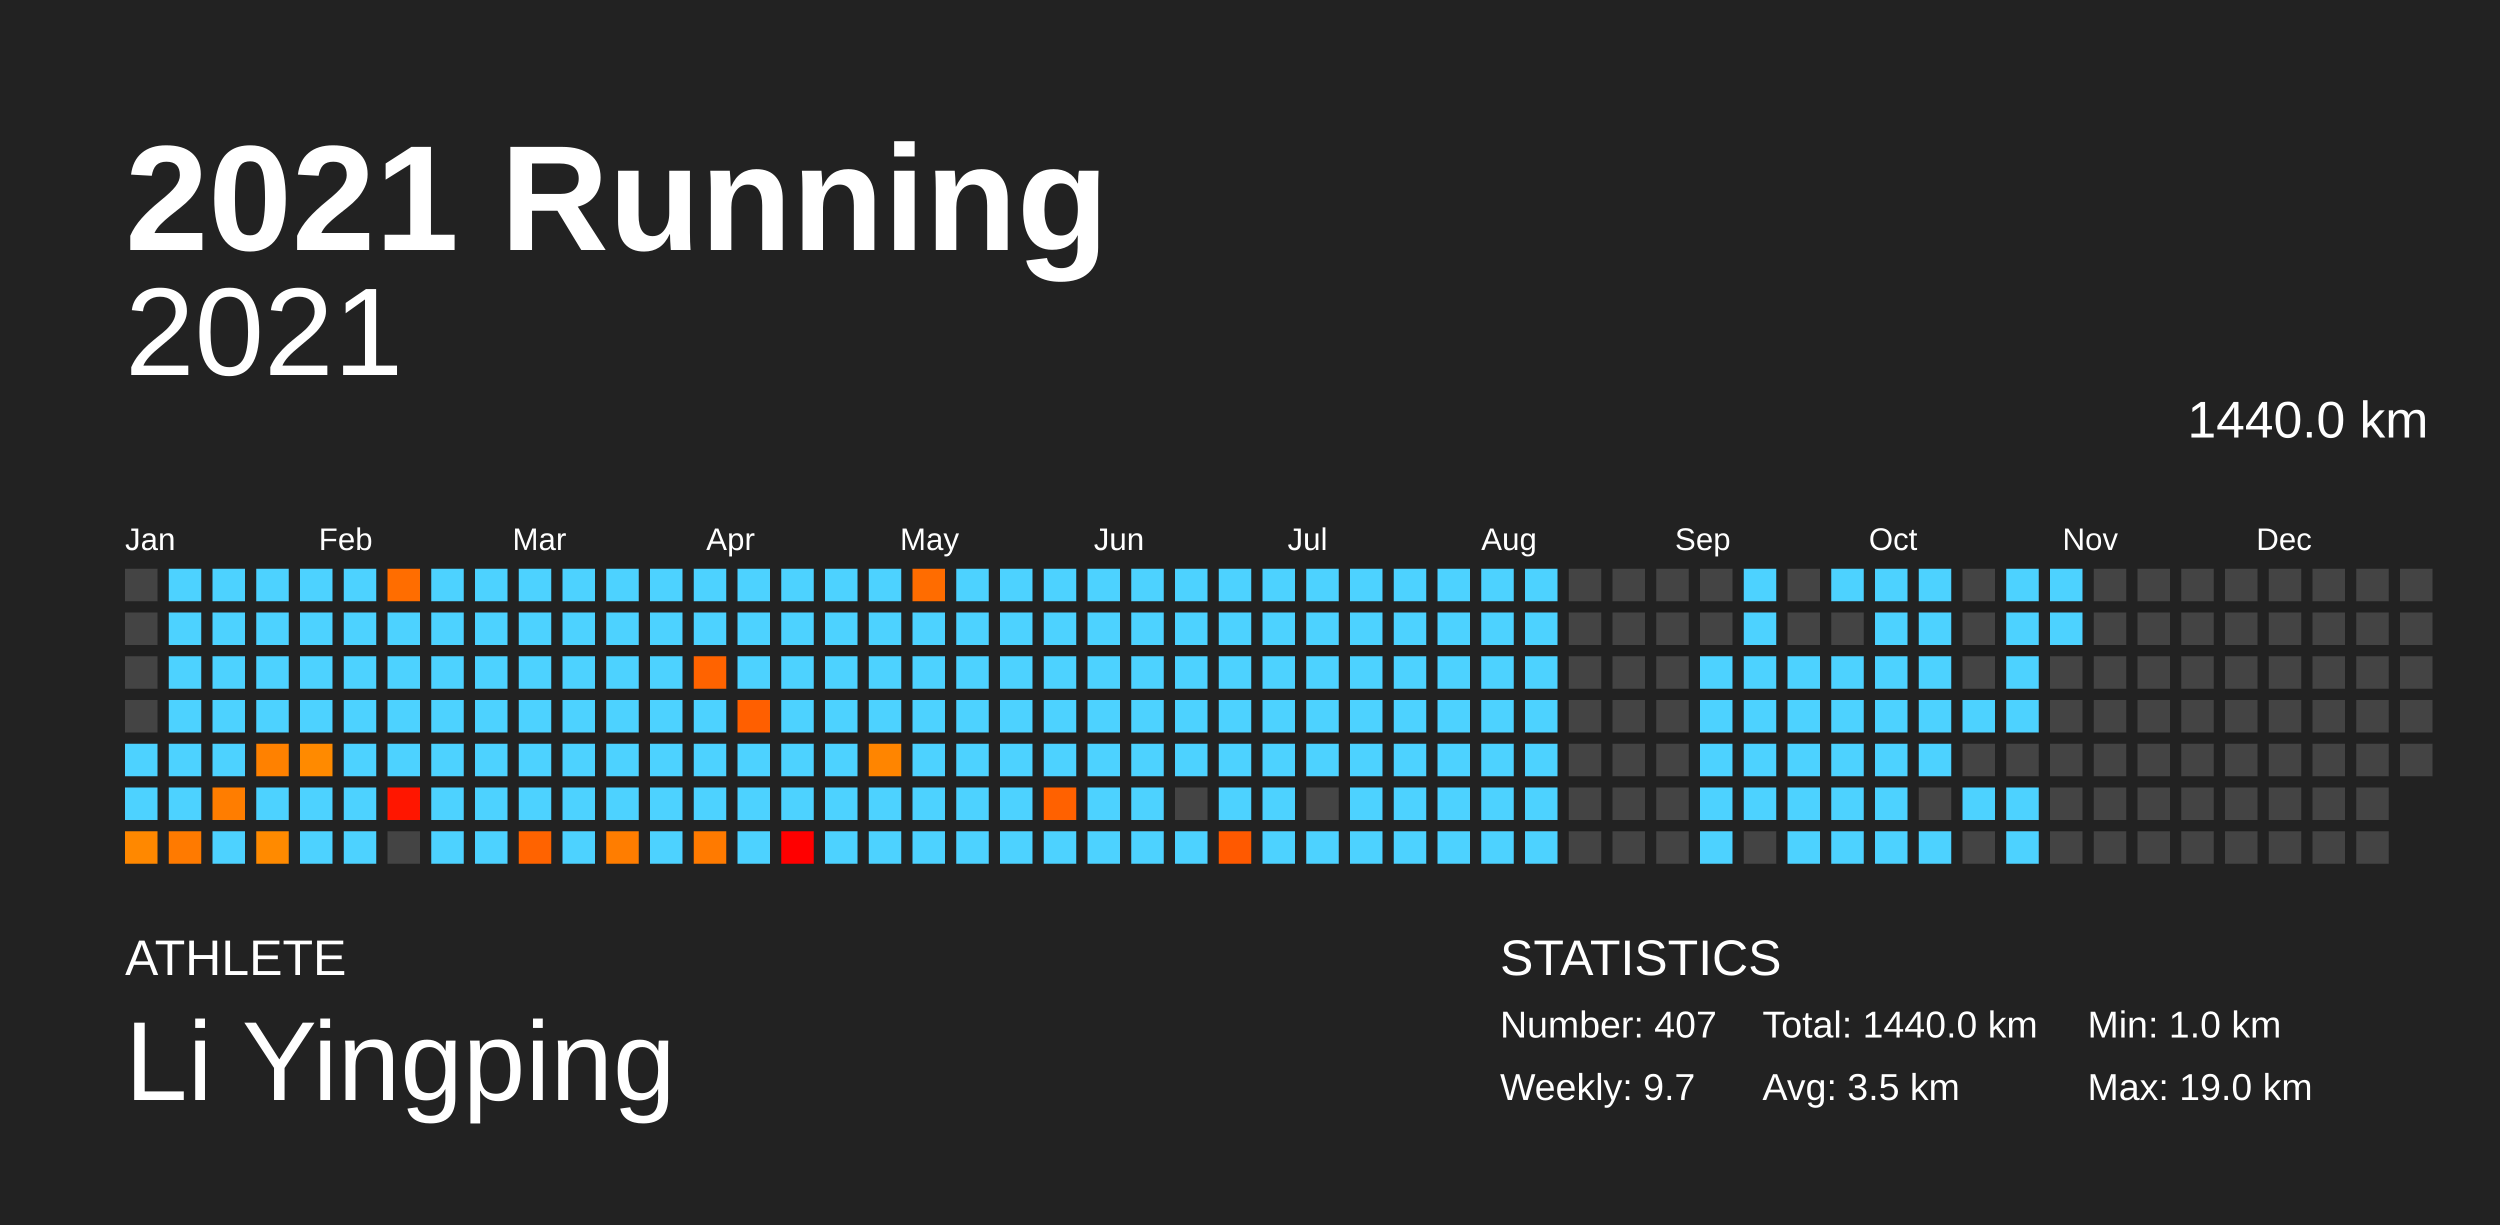
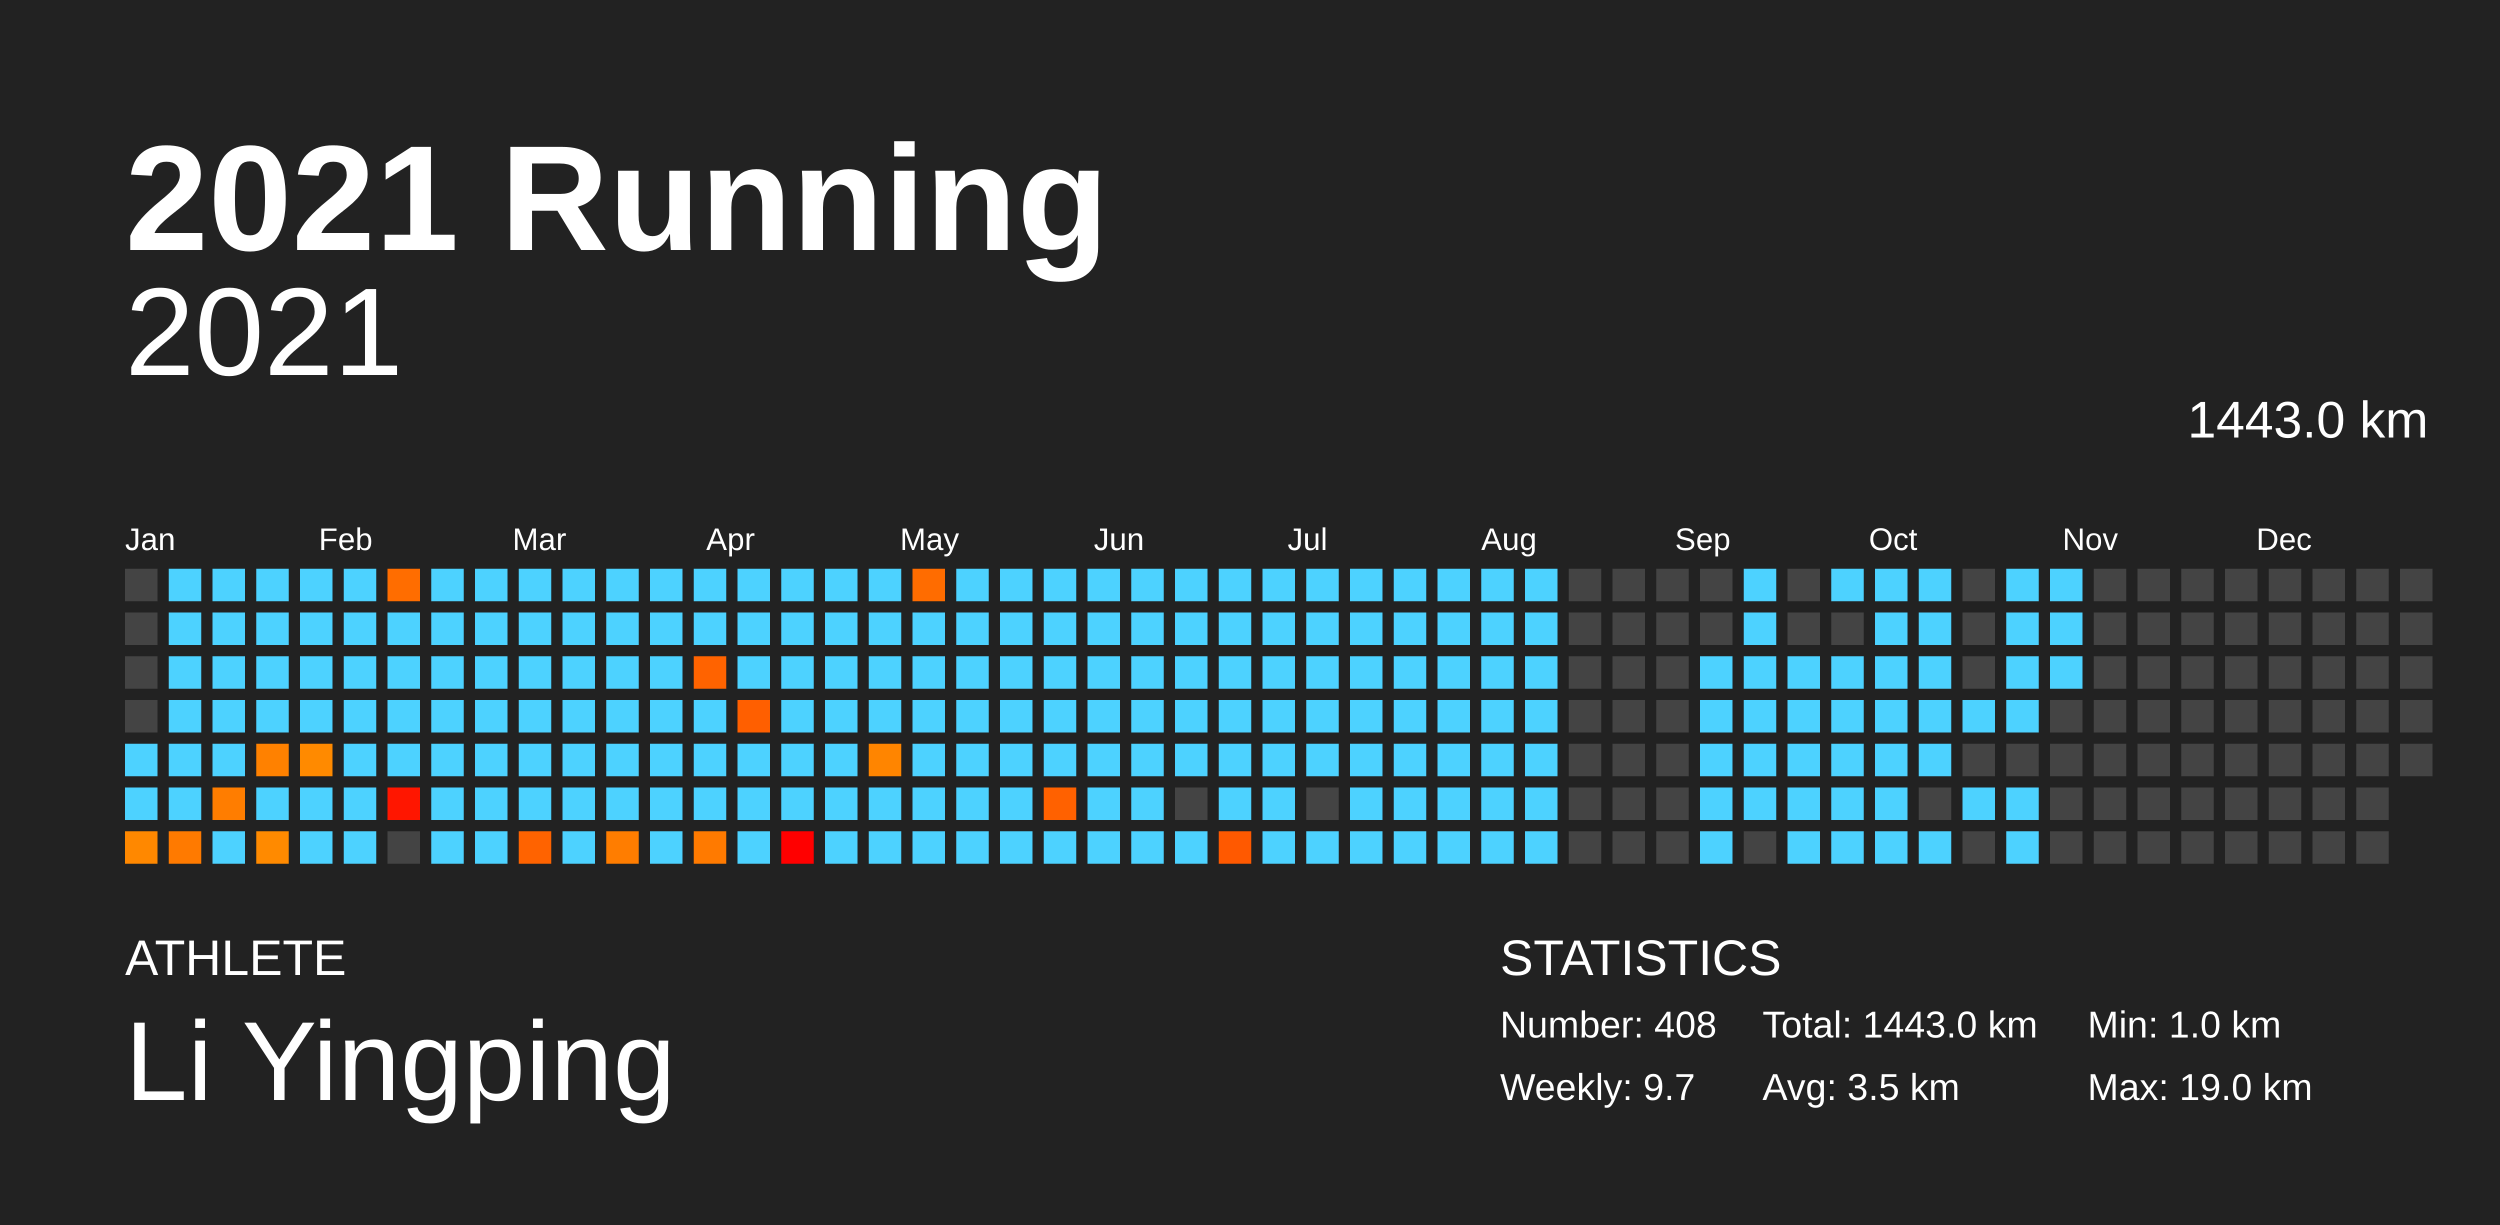
<svg xmlns="http://www.w3.org/2000/svg" baseProfile="full" height="98mm" version="1.1" viewBox="0,0,200,98" width="200mm">
  <defs />
  <rect fill="#222222" height="98" width="200" x="0" y="0" />
  <text fill="#FFFFFF" style="font-size:12px; font-family:Arial; font-weight:bold;" x="10" y="20">2021 Running</text>
  <text fill="#FFFFFF" style="font-size:4px; font-family:Arial" x="10" y="78">ATHLETE</text>
  <text fill="#FFFFFF" style="font-size:9px; font-family:Arial" x="10" y="88">Li Yingping</text>
  <text fill="#FFFFFF" style="font-size:4px; font-family:Arial" x="120" y="78">STATISTICS</text>
-   <text fill="#FFFFFF" style="font-size:3px; font-family:Arial" x="120" y="83">Number: 407</text>
+   <text fill="#FFFFFF" style="font-size:3px; font-family:Arial" x="120" y="83">Number: 408</text>
  <text fill="#FFFFFF" style="font-size:3px; font-family:Arial" x="120" y="88">Weekly: 9.7</text>
-   <text fill="#FFFFFF" style="font-size:3px; font-family:Arial" x="141" y="83">Total: 1440.0 km</text>
+   <text fill="#FFFFFF" style="font-size:3px; font-family:Arial" x="141" y="83">Total: 1443.0 km</text>
  <text fill="#FFFFFF" style="font-size:3px; font-family:Arial" x="141" y="88">Avg: 3.5 km</text>
  <text fill="#FFFFFF" style="font-size:3px; font-family:Arial" x="167" y="83">Min: 1.0 km</text>
  <text fill="#FFFFFF" style="font-size:3px; font-family:Arial" x="167" y="88">Max: 19.0 km</text>
  <text alignment-baseline="hanging" fill="#FFFFFF" style="font-size:10.0px; font-family:Arial;" x="10" y="30">2021</text>
-   <text alignment-baseline="hanging" fill="#FFFFFF" style="font-size:4.125px; font-family:Arial;" x="175" y="35">1440.0 km</text>
+   <text alignment-baseline="hanging" fill="#FFFFFF" style="font-size:4.125px; font-family:Arial;" x="175" y="35">1443.0 km</text>
  <text fill="#FFFFFF" style="font-size:2.5px; font-family:Arial" x="10.0" y="44">Jan</text>
  <text fill="#FFFFFF" style="font-size:2.5px; font-family:Arial" x="25.5" y="44">Feb</text>
  <text fill="#FFFFFF" style="font-size:2.5px; font-family:Arial" x="41.0" y="44">Mar</text>
  <text fill="#FFFFFF" style="font-size:2.5px; font-family:Arial" x="56.5" y="44">Apr</text>
  <text fill="#FFFFFF" style="font-size:2.5px; font-family:Arial" x="72.0" y="44">May</text>
  <text fill="#FFFFFF" style="font-size:2.5px; font-family:Arial" x="87.5" y="44">Jun</text>
  <text fill="#FFFFFF" style="font-size:2.5px; font-family:Arial" x="103.0" y="44">Jul</text>
  <text fill="#FFFFFF" style="font-size:2.5px; font-family:Arial" x="118.5" y="44">Aug</text>
  <text fill="#FFFFFF" style="font-size:2.5px; font-family:Arial" x="134.0" y="44">Sep</text>
  <text fill="#FFFFFF" style="font-size:2.5px; font-family:Arial" x="149.5" y="44">Oct</text>
  <text fill="#FFFFFF" style="font-size:2.5px; font-family:Arial" x="165.0" y="44">Nov</text>
  <text fill="#FFFFFF" style="font-size:2.5px; font-family:Arial" x="180.5" y="44">Dec</text>
  <rect fill="#444444" height="2.6" width="2.6" x="10.0" y="45.5" />
  <rect fill="#444444" height="2.6" width="2.6" x="10.0" y="49.0" />
  <rect fill="#444444" height="2.6" width="2.6" x="10.0" y="52.5" />
  <rect fill="#444444" height="2.6" width="2.6" x="10.0" y="56.0" />
  <rect fill="#4dd2ff" height="2.6" width="2.6" x="10.0" y="59.5" />
  <rect fill="#4dd2ff" height="2.6" width="2.6" x="10.0" y="63.0" />
  <rect fill="#ff8800" height="2.6" width="2.6" x="10.0" y="66.5" />
  <rect fill="#4dd2ff" height="2.6" width="2.6" x="13.5" y="45.5" />
  <rect fill="#4dd2ff" height="2.6" width="2.6" x="13.5" y="49.0" />
  <rect fill="#4dd2ff" height="2.6" width="2.6" x="13.5" y="52.5" />
  <rect fill="#4dd2ff" height="2.6" width="2.6" x="13.5" y="56.0" />
  <rect fill="#4dd2ff" height="2.6" width="2.6" x="13.5" y="59.5" />
  <rect fill="#4dd2ff" height="2.6" width="2.6" x="13.5" y="63.0" />
  <rect fill="#ff7a00" height="2.6" width="2.6" x="13.5" y="66.5" />
  <rect fill="#4dd2ff" height="2.6" width="2.6" x="17.0" y="45.5" />
  <rect fill="#4dd2ff" height="2.6" width="2.6" x="17.0" y="49.0" />
  <rect fill="#4dd2ff" height="2.6" width="2.6" x="17.0" y="52.5" />
  <rect fill="#4dd2ff" height="2.6" width="2.6" x="17.0" y="56.0" />
  <rect fill="#4dd2ff" height="2.6" width="2.6" x="17.0" y="59.5" />
  <rect fill="#ff7d00" height="2.6" width="2.6" x="17.0" y="63.0" />
  <rect fill="#4dd2ff" height="2.6" width="2.6" x="17.0" y="66.5" />
  <rect fill="#4dd2ff" height="2.6" width="2.6" x="20.5" y="45.5" />
  <rect fill="#4dd2ff" height="2.6" width="2.6" x="20.5" y="49.0" />
  <rect fill="#4dd2ff" height="2.6" width="2.6" x="20.5" y="52.5" />
  <rect fill="#4dd2ff" height="2.6" width="2.6" x="20.5" y="56.0" />
  <rect fill="#ff8100" height="2.6" width="2.6" x="20.5" y="59.5" />
  <rect fill="#4dd2ff" height="2.6" width="2.6" x="20.5" y="63.0" />
  <rect fill="#ff8a00" height="2.6" width="2.6" x="20.5" y="66.5" />
  <rect fill="#4dd2ff" height="2.6" width="2.6" x="24.0" y="45.5" />
  <rect fill="#4dd2ff" height="2.6" width="2.6" x="24.0" y="49.0" />
  <rect fill="#4dd2ff" height="2.6" width="2.6" x="24.0" y="52.5" />
  <rect fill="#4dd2ff" height="2.6" width="2.6" x="24.0" y="56.0" />
  <rect fill="#ff8a00" height="2.6" width="2.6" x="24.0" y="59.5" />
  <rect fill="#4dd2ff" height="2.6" width="2.6" x="24.0" y="63.0" />
  <rect fill="#4dd2ff" height="2.6" width="2.6" x="24.0" y="66.5" />
  <rect fill="#4dd2ff" height="2.6" width="2.6" x="27.5" y="45.5" />
  <rect fill="#4dd2ff" height="2.6" width="2.6" x="27.5" y="49.0" />
  <rect fill="#4dd2ff" height="2.6" width="2.6" x="27.5" y="52.5" />
  <rect fill="#4dd2ff" height="2.6" width="2.6" x="27.5" y="56.0" />
  <rect fill="#4dd2ff" height="2.6" width="2.6" x="27.5" y="59.5" />
  <rect fill="#4dd2ff" height="2.6" width="2.6" x="27.5" y="63.0" />
  <rect fill="#4dd2ff" height="2.6" width="2.6" x="27.5" y="66.5" />
  <rect fill="#ff6d00" height="2.6" width="2.6" x="31.0" y="45.5" />
  <rect fill="#4dd2ff" height="2.6" width="2.6" x="31.0" y="49.0" />
  <rect fill="#4dd2ff" height="2.6" width="2.6" x="31.0" y="52.5" />
  <rect fill="#4dd2ff" height="2.6" width="2.6" x="31.0" y="56.0" />
  <rect fill="#4dd2ff" height="2.6" width="2.6" x="31.0" y="59.5" />
  <rect fill="#ff1600" height="2.6" width="2.6" x="31.0" y="63.0" />
  <rect fill="#444444" height="2.6" width="2.6" x="31.0" y="66.5" />
  <rect fill="#4dd2ff" height="2.6" width="2.6" x="34.5" y="45.5" />
  <rect fill="#4dd2ff" height="2.6" width="2.6" x="34.5" y="49.0" />
  <rect fill="#4dd2ff" height="2.6" width="2.6" x="34.5" y="52.5" />
  <rect fill="#4dd2ff" height="2.6" width="2.6" x="34.5" y="56.0" />
  <rect fill="#4dd2ff" height="2.6" width="2.6" x="34.5" y="59.5" />
  <rect fill="#4dd2ff" height="2.6" width="2.6" x="34.5" y="63.0" />
  <rect fill="#4dd2ff" height="2.6" width="2.6" x="34.5" y="66.5" />
  <rect fill="#4dd2ff" height="2.6" width="2.6" x="38.0" y="45.5" />
  <rect fill="#4dd2ff" height="2.6" width="2.6" x="38.0" y="49.0" />
  <rect fill="#4dd2ff" height="2.6" width="2.6" x="38.0" y="52.5" />
  <rect fill="#4dd2ff" height="2.6" width="2.6" x="38.0" y="56.0" />
  <rect fill="#4dd2ff" height="2.6" width="2.6" x="38.0" y="59.5" />
  <rect fill="#4dd2ff" height="2.6" width="2.6" x="38.0" y="63.0" />
  <rect fill="#4dd2ff" height="2.6" width="2.6" x="38.0" y="66.5" />
  <rect fill="#4dd2ff" height="2.6" width="2.6" x="41.5" y="45.5" />
  <rect fill="#4dd2ff" height="2.6" width="2.6" x="41.5" y="49.0" />
  <rect fill="#4dd2ff" height="2.6" width="2.6" x="41.5" y="52.5" />
  <rect fill="#4dd2ff" height="2.6" width="2.6" x="41.5" y="56.0" />
  <rect fill="#4dd2ff" height="2.6" width="2.6" x="41.5" y="59.5" />
  <rect fill="#4dd2ff" height="2.6" width="2.6" x="41.5" y="63.0" />
  <rect fill="#ff6300" height="2.6" width="2.6" x="41.5" y="66.5" />
  <rect fill="#4dd2ff" height="2.6" width="2.6" x="45.0" y="45.5" />
  <rect fill="#4dd2ff" height="2.6" width="2.6" x="45.0" y="49.0" />
  <rect fill="#4dd2ff" height="2.6" width="2.6" x="45.0" y="52.5" />
  <rect fill="#4dd2ff" height="2.6" width="2.6" x="45.0" y="56.0" />
  <rect fill="#4dd2ff" height="2.6" width="2.6" x="45.0" y="59.5" />
  <rect fill="#4dd2ff" height="2.6" width="2.6" x="45.0" y="63.0" />
  <rect fill="#4dd2ff" height="2.6" width="2.6" x="45.0" y="66.5" />
  <rect fill="#4dd2ff" height="2.6" width="2.6" x="48.5" y="45.5" />
  <rect fill="#4dd2ff" height="2.6" width="2.6" x="48.5" y="49.0" />
  <rect fill="#4dd2ff" height="2.6" width="2.6" x="48.5" y="52.5" />
  <rect fill="#4dd2ff" height="2.6" width="2.6" x="48.5" y="56.0" />
  <rect fill="#4dd2ff" height="2.6" width="2.6" x="48.5" y="59.5" />
  <rect fill="#4dd2ff" height="2.6" width="2.6" x="48.5" y="63.0" />
  <rect fill="#ff7d00" height="2.6" width="2.6" x="48.5" y="66.5" />
  <rect fill="#4dd2ff" height="2.6" width="2.6" x="52.0" y="45.5" />
  <rect fill="#4dd2ff" height="2.6" width="2.6" x="52.0" y="49.0" />
  <rect fill="#4dd2ff" height="2.6" width="2.6" x="52.0" y="52.5" />
  <rect fill="#4dd2ff" height="2.6" width="2.6" x="52.0" y="56.0" />
  <rect fill="#4dd2ff" height="2.6" width="2.6" x="52.0" y="59.5" />
  <rect fill="#4dd2ff" height="2.6" width="2.6" x="52.0" y="63.0" />
  <rect fill="#4dd2ff" height="2.6" width="2.6" x="52.0" y="66.5" />
  <rect fill="#4dd2ff" height="2.6" width="2.6" x="55.5" y="45.5" />
  <rect fill="#4dd2ff" height="2.6" width="2.6" x="55.5" y="49.0" />
  <rect fill="#ff6300" height="2.6" width="2.6" x="55.5" y="52.5" />
  <rect fill="#4dd2ff" height="2.6" width="2.6" x="55.5" y="56.0" />
  <rect fill="#4dd2ff" height="2.6" width="2.6" x="55.5" y="59.5" />
  <rect fill="#4dd2ff" height="2.6" width="2.6" x="55.5" y="63.0" />
  <rect fill="#ff7a00" height="2.6" width="2.6" x="55.5" y="66.5" />
  <rect fill="#4dd2ff" height="2.6" width="2.6" x="59.0" y="45.5" />
  <rect fill="#4dd2ff" height="2.6" width="2.6" x="59.0" y="49.0" />
  <rect fill="#4dd2ff" height="2.6" width="2.6" x="59.0" y="52.5" />
  <rect fill="#ff5f00" height="2.6" width="2.6" x="59.0" y="56.0" />
  <rect fill="#4dd2ff" height="2.6" width="2.6" x="59.0" y="59.5" />
  <rect fill="#4dd2ff" height="2.6" width="2.6" x="59.0" y="63.0" />
  <rect fill="#4dd2ff" height="2.6" width="2.6" x="59.0" y="66.5" />
  <rect fill="#4dd2ff" height="2.6" width="2.6" x="62.5" y="45.5" />
  <rect fill="#4dd2ff" height="2.6" width="2.6" x="62.5" y="49.0" />
  <rect fill="#4dd2ff" height="2.6" width="2.6" x="62.5" y="52.5" />
  <rect fill="#4dd2ff" height="2.6" width="2.6" x="62.5" y="56.0" />
  <rect fill="#4dd2ff" height="2.6" width="2.6" x="62.5" y="59.5" />
  <rect fill="#4dd2ff" height="2.6" width="2.6" x="62.5" y="63.0" />
  <rect fill="red" height="2.6" width="2.6" x="62.5" y="66.5" />
  <rect fill="#4dd2ff" height="2.6" width="2.6" x="66.0" y="45.5" />
  <rect fill="#4dd2ff" height="2.6" width="2.6" x="66.0" y="49.0" />
  <rect fill="#4dd2ff" height="2.6" width="2.6" x="66.0" y="52.5" />
  <rect fill="#4dd2ff" height="2.6" width="2.6" x="66.0" y="56.0" />
  <rect fill="#4dd2ff" height="2.6" width="2.6" x="66.0" y="59.5" />
  <rect fill="#4dd2ff" height="2.6" width="2.6" x="66.0" y="63.0" />
  <rect fill="#4dd2ff" height="2.6" width="2.6" x="66.0" y="66.5" />
  <rect fill="#4dd2ff" height="2.6" width="2.6" x="69.5" y="45.5" />
  <rect fill="#4dd2ff" height="2.6" width="2.6" x="69.5" y="49.0" />
  <rect fill="#4dd2ff" height="2.6" width="2.6" x="69.5" y="52.5" />
  <rect fill="#4dd2ff" height="2.6" width="2.6" x="69.5" y="56.0" />
  <rect fill="#ff8500" height="2.6" width="2.6" x="69.5" y="59.5" />
  <rect fill="#4dd2ff" height="2.6" width="2.6" x="69.5" y="63.0" />
  <rect fill="#4dd2ff" height="2.6" width="2.6" x="69.5" y="66.5" />
  <rect fill="#ff6c00" height="2.6" width="2.6" x="73.0" y="45.5" />
  <rect fill="#4dd2ff" height="2.6" width="2.6" x="73.0" y="49.0" />
  <rect fill="#4dd2ff" height="2.6" width="2.6" x="73.0" y="52.5" />
  <rect fill="#4dd2ff" height="2.6" width="2.6" x="73.0" y="56.0" />
  <rect fill="#4dd2ff" height="2.6" width="2.6" x="73.0" y="59.5" />
  <rect fill="#4dd2ff" height="2.6" width="2.6" x="73.0" y="63.0" />
  <rect fill="#4dd2ff" height="2.6" width="2.6" x="73.0" y="66.5" />
  <rect fill="#4dd2ff" height="2.6" width="2.6" x="76.5" y="45.5" />
  <rect fill="#4dd2ff" height="2.6" width="2.6" x="76.5" y="49.0" />
  <rect fill="#4dd2ff" height="2.6" width="2.6" x="76.5" y="52.5" />
  <rect fill="#4dd2ff" height="2.6" width="2.6" x="76.5" y="56.0" />
  <rect fill="#4dd2ff" height="2.6" width="2.6" x="76.5" y="59.5" />
  <rect fill="#4dd2ff" height="2.6" width="2.6" x="76.5" y="63.0" />
  <rect fill="#4dd2ff" height="2.6" width="2.6" x="76.5" y="66.5" />
  <rect fill="#4dd2ff" height="2.6" width="2.6" x="80.0" y="45.5" />
  <rect fill="#4dd2ff" height="2.6" width="2.6" x="80.0" y="49.0" />
  <rect fill="#4dd2ff" height="2.6" width="2.6" x="80.0" y="52.5" />
  <rect fill="#4dd2ff" height="2.6" width="2.6" x="80.0" y="56.0" />
  <rect fill="#4dd2ff" height="2.6" width="2.6" x="80.0" y="59.5" />
  <rect fill="#4dd2ff" height="2.6" width="2.6" x="80.0" y="63.0" />
  <rect fill="#4dd2ff" height="2.6" width="2.6" x="80.0" y="66.5" />
  <rect fill="#4dd2ff" height="2.6" width="2.6" x="83.5" y="45.5" />
  <rect fill="#4dd2ff" height="2.6" width="2.6" x="83.5" y="49.0" />
  <rect fill="#4dd2ff" height="2.6" width="2.6" x="83.5" y="52.5" />
  <rect fill="#4dd2ff" height="2.6" width="2.6" x="83.5" y="56.0" />
  <rect fill="#4dd2ff" height="2.6" width="2.6" x="83.5" y="59.5" />
  <rect fill="#ff6100" height="2.6" width="2.6" x="83.5" y="63.0" />
  <rect fill="#4dd2ff" height="2.6" width="2.6" x="83.5" y="66.5" />
  <rect fill="#4dd2ff" height="2.6" width="2.6" x="87.0" y="45.5" />
  <rect fill="#4dd2ff" height="2.6" width="2.6" x="87.0" y="49.0" />
  <rect fill="#4dd2ff" height="2.6" width="2.6" x="87.0" y="52.5" />
  <rect fill="#4dd2ff" height="2.6" width="2.6" x="87.0" y="56.0" />
  <rect fill="#4dd2ff" height="2.6" width="2.6" x="87.0" y="59.5" />
  <rect fill="#4dd2ff" height="2.6" width="2.6" x="87.0" y="63.0" />
  <rect fill="#4dd2ff" height="2.6" width="2.6" x="87.0" y="66.5" />
  <rect fill="#4dd2ff" height="2.6" width="2.6" x="90.5" y="45.5" />
  <rect fill="#4dd2ff" height="2.6" width="2.6" x="90.5" y="49.0" />
  <rect fill="#4dd2ff" height="2.6" width="2.6" x="90.5" y="52.5" />
  <rect fill="#4dd2ff" height="2.6" width="2.6" x="90.5" y="56.0" />
  <rect fill="#4dd2ff" height="2.6" width="2.6" x="90.5" y="59.5" />
  <rect fill="#4dd2ff" height="2.6" width="2.6" x="90.5" y="63.0" />
  <rect fill="#4dd2ff" height="2.6" width="2.6" x="90.5" y="66.5" />
  <rect fill="#4dd2ff" height="2.6" width="2.6" x="94.0" y="45.5" />
  <rect fill="#4dd2ff" height="2.6" width="2.6" x="94.0" y="49.0" />
  <rect fill="#4dd2ff" height="2.6" width="2.6" x="94.0" y="52.5" />
  <rect fill="#4dd2ff" height="2.6" width="2.6" x="94.0" y="56.0" />
  <rect fill="#4dd2ff" height="2.6" width="2.6" x="94.0" y="59.5" />
  <rect fill="#444444" height="2.6" width="2.6" x="94.0" y="63.0" />
  <rect fill="#4dd2ff" height="2.6" width="2.6" x="94.0" y="66.5" />
  <rect fill="#4dd2ff" height="2.6" width="2.6" x="97.5" y="45.5" />
  <rect fill="#4dd2ff" height="2.6" width="2.6" x="97.5" y="49.0" />
  <rect fill="#4dd2ff" height="2.6" width="2.6" x="97.5" y="52.5" />
  <rect fill="#4dd2ff" height="2.6" width="2.6" x="97.5" y="56.0" />
  <rect fill="#4dd2ff" height="2.6" width="2.6" x="97.5" y="59.5" />
  <rect fill="#4dd2ff" height="2.6" width="2.6" x="97.5" y="63.0" />
  <rect fill="#ff5900" height="2.6" width="2.6" x="97.5" y="66.5" />
  <rect fill="#4dd2ff" height="2.6" width="2.6" x="101.0" y="45.5" />
  <rect fill="#4dd2ff" height="2.6" width="2.6" x="101.0" y="49.0" />
  <rect fill="#4dd2ff" height="2.6" width="2.6" x="101.0" y="52.5" />
  <rect fill="#4dd2ff" height="2.6" width="2.6" x="101.0" y="56.0" />
  <rect fill="#4dd2ff" height="2.6" width="2.6" x="101.0" y="59.5" />
  <rect fill="#4dd2ff" height="2.6" width="2.6" x="101.0" y="63.0" />
  <rect fill="#4dd2ff" height="2.6" width="2.6" x="101.0" y="66.5" />
  <rect fill="#4dd2ff" height="2.6" width="2.6" x="104.5" y="45.5" />
  <rect fill="#4dd2ff" height="2.6" width="2.6" x="104.5" y="49.0" />
  <rect fill="#4dd2ff" height="2.6" width="2.6" x="104.5" y="52.5" />
  <rect fill="#4dd2ff" height="2.6" width="2.6" x="104.5" y="56.0" />
  <rect fill="#4dd2ff" height="2.6" width="2.6" x="104.5" y="59.5" />
  <rect fill="#444444" height="2.6" width="2.6" x="104.5" y="63.0" />
  <rect fill="#4dd2ff" height="2.6" width="2.6" x="104.5" y="66.5" />
  <rect fill="#4dd2ff" height="2.6" width="2.6" x="108.0" y="45.5" />
  <rect fill="#4dd2ff" height="2.6" width="2.6" x="108.0" y="49.0" />
  <rect fill="#4dd2ff" height="2.6" width="2.6" x="108.0" y="52.5" />
  <rect fill="#4dd2ff" height="2.6" width="2.6" x="108.0" y="56.0" />
  <rect fill="#4dd2ff" height="2.6" width="2.6" x="108.0" y="59.5" />
  <rect fill="#4dd2ff" height="2.6" width="2.6" x="108.0" y="63.0" />
  <rect fill="#4dd2ff" height="2.6" width="2.6" x="108.0" y="66.5" />
  <rect fill="#4dd2ff" height="2.6" width="2.6" x="111.5" y="45.5" />
  <rect fill="#4dd2ff" height="2.6" width="2.6" x="111.5" y="49.0" />
  <rect fill="#4dd2ff" height="2.6" width="2.6" x="111.5" y="52.5" />
  <rect fill="#4dd2ff" height="2.6" width="2.6" x="111.5" y="56.0" />
  <rect fill="#4dd2ff" height="2.6" width="2.6" x="111.5" y="59.5" />
  <rect fill="#4dd2ff" height="2.6" width="2.6" x="111.5" y="63.0" />
  <rect fill="#4dd2ff" height="2.6" width="2.6" x="111.5" y="66.5" />
  <rect fill="#4dd2ff" height="2.6" width="2.6" x="115.0" y="45.5" />
  <rect fill="#4dd2ff" height="2.6" width="2.6" x="115.0" y="49.0" />
  <rect fill="#4dd2ff" height="2.6" width="2.6" x="115.0" y="52.5" />
  <rect fill="#4dd2ff" height="2.6" width="2.6" x="115.0" y="56.0" />
  <rect fill="#4dd2ff" height="2.6" width="2.6" x="115.0" y="59.5" />
  <rect fill="#4dd2ff" height="2.6" width="2.6" x="115.0" y="63.0" />
  <rect fill="#4dd2ff" height="2.6" width="2.6" x="115.0" y="66.5" />
  <rect fill="#4dd2ff" height="2.6" width="2.6" x="118.5" y="45.5" />
  <rect fill="#4dd2ff" height="2.6" width="2.6" x="118.5" y="49.0" />
  <rect fill="#4dd2ff" height="2.6" width="2.6" x="118.5" y="52.5" />
  <rect fill="#4dd2ff" height="2.6" width="2.6" x="118.5" y="56.0" />
  <rect fill="#4dd2ff" height="2.6" width="2.6" x="118.5" y="59.5" />
  <rect fill="#4dd2ff" height="2.6" width="2.6" x="118.5" y="63.0" />
  <rect fill="#4dd2ff" height="2.6" width="2.6" x="118.5" y="66.5" />
  <rect fill="#4dd2ff" height="2.6" width="2.6" x="122.0" y="45.5" />
  <rect fill="#4dd2ff" height="2.6" width="2.6" x="122.0" y="49.0" />
  <rect fill="#4dd2ff" height="2.6" width="2.6" x="122.0" y="52.5" />
  <rect fill="#4dd2ff" height="2.6" width="2.6" x="122.0" y="56.0" />
  <rect fill="#4dd2ff" height="2.6" width="2.6" x="122.0" y="59.5" />
  <rect fill="#4dd2ff" height="2.6" width="2.6" x="122.0" y="63.0" />
  <rect fill="#4dd2ff" height="2.6" width="2.6" x="122.0" y="66.5" />
  <rect fill="#444444" height="2.6" width="2.6" x="125.5" y="45.5" />
  <rect fill="#444444" height="2.6" width="2.6" x="125.5" y="49.0" />
  <rect fill="#444444" height="2.6" width="2.6" x="125.5" y="52.5" />
  <rect fill="#444444" height="2.6" width="2.6" x="125.5" y="56.0" />
  <rect fill="#444444" height="2.6" width="2.6" x="125.5" y="59.5" />
  <rect fill="#444444" height="2.6" width="2.6" x="125.5" y="63.0" />
  <rect fill="#444444" height="2.6" width="2.6" x="125.5" y="66.5" />
  <rect fill="#444444" height="2.6" width="2.6" x="129.0" y="45.5" />
  <rect fill="#444444" height="2.6" width="2.6" x="129.0" y="49.0" />
  <rect fill="#444444" height="2.6" width="2.6" x="129.0" y="52.5" />
  <rect fill="#444444" height="2.6" width="2.6" x="129.0" y="56.0" />
  <rect fill="#444444" height="2.6" width="2.6" x="129.0" y="59.5" />
  <rect fill="#444444" height="2.6" width="2.6" x="129.0" y="63.0" />
  <rect fill="#444444" height="2.6" width="2.6" x="129.0" y="66.5" />
  <rect fill="#444444" height="2.6" width="2.6" x="132.5" y="45.5" />
  <rect fill="#444444" height="2.6" width="2.6" x="132.5" y="49.0" />
  <rect fill="#444444" height="2.6" width="2.6" x="132.5" y="52.5" />
  <rect fill="#444444" height="2.6" width="2.6" x="132.5" y="56.0" />
  <rect fill="#444444" height="2.6" width="2.6" x="132.5" y="59.5" />
  <rect fill="#444444" height="2.6" width="2.6" x="132.5" y="63.0" />
  <rect fill="#444444" height="2.6" width="2.6" x="132.5" y="66.5" />
  <rect fill="#444444" height="2.6" width="2.6" x="136.0" y="45.5" />
  <rect fill="#444444" height="2.6" width="2.6" x="136.0" y="49.0" />
  <rect fill="#4dd2ff" height="2.6" width="2.6" x="136.0" y="52.5" />
  <rect fill="#4dd2ff" height="2.6" width="2.6" x="136.0" y="56.0" />
  <rect fill="#4dd2ff" height="2.6" width="2.6" x="136.0" y="59.5" />
  <rect fill="#4dd2ff" height="2.6" width="2.6" x="136.0" y="63.0" />
  <rect fill="#4dd2ff" height="2.6" width="2.6" x="136.0" y="66.5" />
  <rect fill="#4dd2ff" height="2.6" width="2.6" x="139.5" y="45.5" />
  <rect fill="#4dd2ff" height="2.6" width="2.6" x="139.5" y="49.0" />
  <rect fill="#4dd2ff" height="2.6" width="2.6" x="139.5" y="52.5" />
  <rect fill="#4dd2ff" height="2.6" width="2.6" x="139.5" y="56.0" />
  <rect fill="#4dd2ff" height="2.6" width="2.6" x="139.5" y="59.5" />
  <rect fill="#4dd2ff" height="2.6" width="2.6" x="139.5" y="63.0" />
  <rect fill="#444444" height="2.6" width="2.6" x="139.5" y="66.5" />
  <rect fill="#444444" height="2.6" width="2.6" x="143.0" y="45.5" />
  <rect fill="#444444" height="2.6" width="2.6" x="143.0" y="49.0" />
  <rect fill="#4dd2ff" height="2.6" width="2.6" x="143.0" y="52.5" />
  <rect fill="#4dd2ff" height="2.6" width="2.6" x="143.0" y="56.0" />
  <rect fill="#4dd2ff" height="2.6" width="2.6" x="143.0" y="59.5" />
  <rect fill="#4dd2ff" height="2.6" width="2.6" x="143.0" y="63.0" />
  <rect fill="#4dd2ff" height="2.6" width="2.6" x="143.0" y="66.5" />
  <rect fill="#4dd2ff" height="2.6" width="2.6" x="146.5" y="45.5" />
  <rect fill="#444444" height="2.6" width="2.6" x="146.5" y="49.0" />
  <rect fill="#4dd2ff" height="2.6" width="2.6" x="146.5" y="52.5" />
  <rect fill="#4dd2ff" height="2.6" width="2.6" x="146.5" y="56.0" />
  <rect fill="#4dd2ff" height="2.6" width="2.6" x="146.5" y="59.5" />
  <rect fill="#4dd2ff" height="2.6" width="2.6" x="146.5" y="63.0" />
  <rect fill="#4dd2ff" height="2.6" width="2.6" x="146.5" y="66.5" />
  <rect fill="#4dd2ff" height="2.6" width="2.6" x="150.0" y="45.5" />
  <rect fill="#4dd2ff" height="2.6" width="2.6" x="150.0" y="49.0" />
  <rect fill="#4dd2ff" height="2.6" width="2.6" x="150.0" y="52.5" />
  <rect fill="#4dd2ff" height="2.6" width="2.6" x="150.0" y="56.0" />
  <rect fill="#4dd2ff" height="2.6" width="2.6" x="150.0" y="59.5" />
  <rect fill="#4dd2ff" height="2.6" width="2.6" x="150.0" y="63.0" />
  <rect fill="#4dd2ff" height="2.6" width="2.6" x="150.0" y="66.5" />
  <rect fill="#4dd2ff" height="2.6" width="2.6" x="153.5" y="45.5" />
  <rect fill="#4dd2ff" height="2.6" width="2.6" x="153.5" y="49.0" />
  <rect fill="#4dd2ff" height="2.6" width="2.6" x="153.5" y="52.5" />
  <rect fill="#4dd2ff" height="2.6" width="2.6" x="153.5" y="56.0" />
  <rect fill="#4dd2ff" height="2.6" width="2.6" x="153.5" y="59.5" />
  <rect fill="#444444" height="2.6" width="2.6" x="153.5" y="63.0" />
  <rect fill="#4dd2ff" height="2.6" width="2.6" x="153.5" y="66.5" />
  <rect fill="#444444" height="2.6" width="2.6" x="157.0" y="45.5" />
  <rect fill="#444444" height="2.6" width="2.6" x="157.0" y="49.0" />
  <rect fill="#444444" height="2.6" width="2.6" x="157.0" y="52.5" />
  <rect fill="#4dd2ff" height="2.6" width="2.6" x="157.0" y="56.0" />
  <rect fill="#444444" height="2.6" width="2.6" x="157.0" y="59.5" />
  <rect fill="#4dd2ff" height="2.6" width="2.6" x="157.0" y="63.0" />
  <rect fill="#444444" height="2.6" width="2.6" x="157.0" y="66.5" />
  <rect fill="#4dd2ff" height="2.6" width="2.6" x="160.5" y="45.5" />
  <rect fill="#4dd2ff" height="2.6" width="2.6" x="160.5" y="49.0" />
  <rect fill="#4dd2ff" height="2.6" width="2.6" x="160.5" y="52.5" />
  <rect fill="#4dd2ff" height="2.6" width="2.6" x="160.5" y="56.0" />
  <rect fill="#444444" height="2.6" width="2.6" x="160.5" y="59.5" />
  <rect fill="#4dd2ff" height="2.6" width="2.6" x="160.5" y="63.0" />
  <rect fill="#4dd2ff" height="2.6" width="2.6" x="160.5" y="66.5" />
  <rect fill="#4dd2ff" height="2.6" width="2.6" x="164.0" y="45.5" />
  <rect fill="#4dd2ff" height="2.6" width="2.6" x="164.0" y="49.0" />
-   <rect fill="#444444" height="2.6" width="2.6" x="164.0" y="52.5" />
+   <rect fill="#4dd2ff" height="2.6" width="2.6" x="164.0" y="52.5" />
  <rect fill="#444444" height="2.6" width="2.6" x="164.0" y="56.0" />
  <rect fill="#444444" height="2.6" width="2.6" x="164.0" y="59.5" />
  <rect fill="#444444" height="2.6" width="2.6" x="164.0" y="63.0" />
  <rect fill="#444444" height="2.6" width="2.6" x="164.0" y="66.5" />
  <rect fill="#444444" height="2.6" width="2.6" x="167.5" y="45.5" />
  <rect fill="#444444" height="2.6" width="2.6" x="167.5" y="49.0" />
  <rect fill="#444444" height="2.6" width="2.6" x="167.5" y="52.5" />
  <rect fill="#444444" height="2.6" width="2.6" x="167.5" y="56.0" />
  <rect fill="#444444" height="2.6" width="2.6" x="167.5" y="59.5" />
  <rect fill="#444444" height="2.6" width="2.6" x="167.5" y="63.0" />
  <rect fill="#444444" height="2.6" width="2.6" x="167.5" y="66.5" />
  <rect fill="#444444" height="2.6" width="2.6" x="171.0" y="45.5" />
  <rect fill="#444444" height="2.6" width="2.6" x="171.0" y="49.0" />
  <rect fill="#444444" height="2.6" width="2.6" x="171.0" y="52.5" />
  <rect fill="#444444" height="2.6" width="2.6" x="171.0" y="56.0" />
  <rect fill="#444444" height="2.6" width="2.6" x="171.0" y="59.5" />
  <rect fill="#444444" height="2.6" width="2.6" x="171.0" y="63.0" />
  <rect fill="#444444" height="2.6" width="2.6" x="171.0" y="66.5" />
  <rect fill="#444444" height="2.6" width="2.6" x="174.5" y="45.5" />
  <rect fill="#444444" height="2.6" width="2.6" x="174.5" y="49.0" />
  <rect fill="#444444" height="2.6" width="2.6" x="174.5" y="52.5" />
  <rect fill="#444444" height="2.6" width="2.6" x="174.5" y="56.0" />
  <rect fill="#444444" height="2.6" width="2.6" x="174.5" y="59.5" />
  <rect fill="#444444" height="2.6" width="2.6" x="174.5" y="63.0" />
  <rect fill="#444444" height="2.6" width="2.6" x="174.5" y="66.5" />
  <rect fill="#444444" height="2.6" width="2.6" x="178.0" y="45.5" />
  <rect fill="#444444" height="2.6" width="2.6" x="178.0" y="49.0" />
  <rect fill="#444444" height="2.6" width="2.6" x="178.0" y="52.5" />
  <rect fill="#444444" height="2.6" width="2.6" x="178.0" y="56.0" />
  <rect fill="#444444" height="2.6" width="2.6" x="178.0" y="59.5" />
  <rect fill="#444444" height="2.6" width="2.6" x="178.0" y="63.0" />
  <rect fill="#444444" height="2.6" width="2.6" x="178.0" y="66.5" />
  <rect fill="#444444" height="2.6" width="2.6" x="181.5" y="45.5" />
  <rect fill="#444444" height="2.6" width="2.6" x="181.5" y="49.0" />
  <rect fill="#444444" height="2.6" width="2.6" x="181.5" y="52.5" />
  <rect fill="#444444" height="2.6" width="2.6" x="181.5" y="56.0" />
  <rect fill="#444444" height="2.6" width="2.6" x="181.5" y="59.5" />
  <rect fill="#444444" height="2.6" width="2.6" x="181.5" y="63.0" />
  <rect fill="#444444" height="2.6" width="2.6" x="181.5" y="66.5" />
  <rect fill="#444444" height="2.6" width="2.6" x="185.0" y="45.5" />
  <rect fill="#444444" height="2.6" width="2.6" x="185.0" y="49.0" />
  <rect fill="#444444" height="2.6" width="2.6" x="185.0" y="52.5" />
  <rect fill="#444444" height="2.6" width="2.6" x="185.0" y="56.0" />
  <rect fill="#444444" height="2.6" width="2.6" x="185.0" y="59.5" />
  <rect fill="#444444" height="2.6" width="2.6" x="185.0" y="63.0" />
  <rect fill="#444444" height="2.6" width="2.6" x="185.0" y="66.5" />
  <rect fill="#444444" height="2.6" width="2.6" x="188.5" y="45.5" />
  <rect fill="#444444" height="2.6" width="2.6" x="188.5" y="49.0" />
  <rect fill="#444444" height="2.6" width="2.6" x="188.5" y="52.5" />
  <rect fill="#444444" height="2.6" width="2.6" x="188.5" y="56.0" />
  <rect fill="#444444" height="2.6" width="2.6" x="188.5" y="59.5" />
  <rect fill="#444444" height="2.6" width="2.6" x="188.5" y="63.0" />
  <rect fill="#444444" height="2.6" width="2.6" x="188.5" y="66.5" />
  <rect fill="#444444" height="2.6" width="2.6" x="192.0" y="45.5" />
  <rect fill="#444444" height="2.6" width="2.6" x="192.0" y="49.0" />
  <rect fill="#444444" height="2.6" width="2.6" x="192.0" y="52.5" />
  <rect fill="#444444" height="2.6" width="2.6" x="192.0" y="56.0" />
  <rect fill="#444444" height="2.6" width="2.6" x="192.0" y="59.5" />
</svg>
